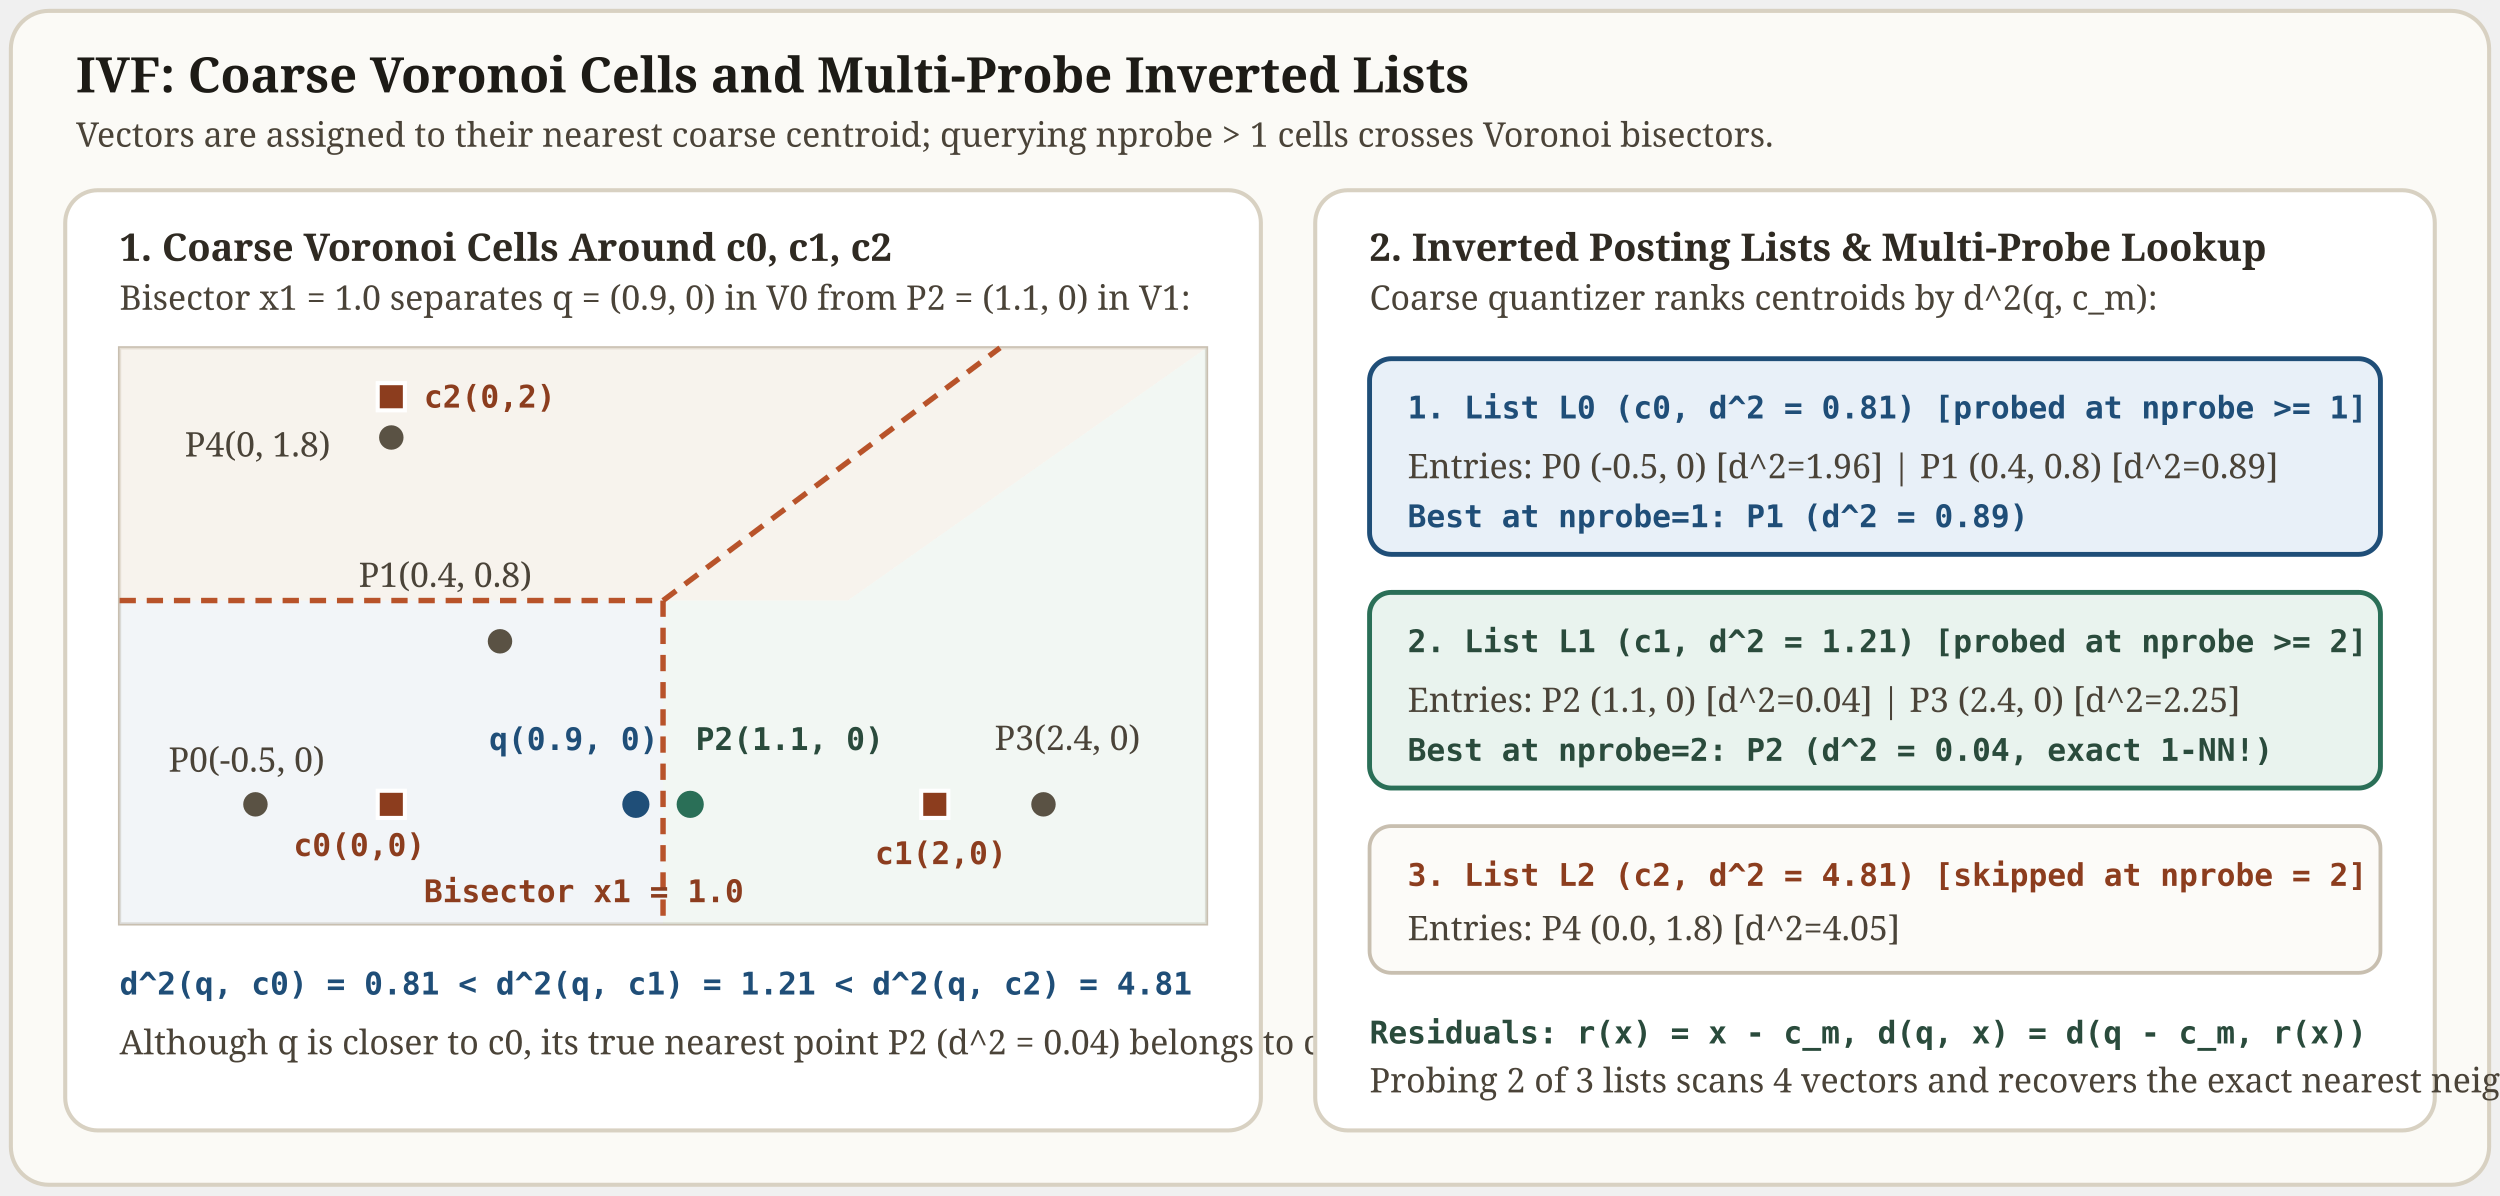
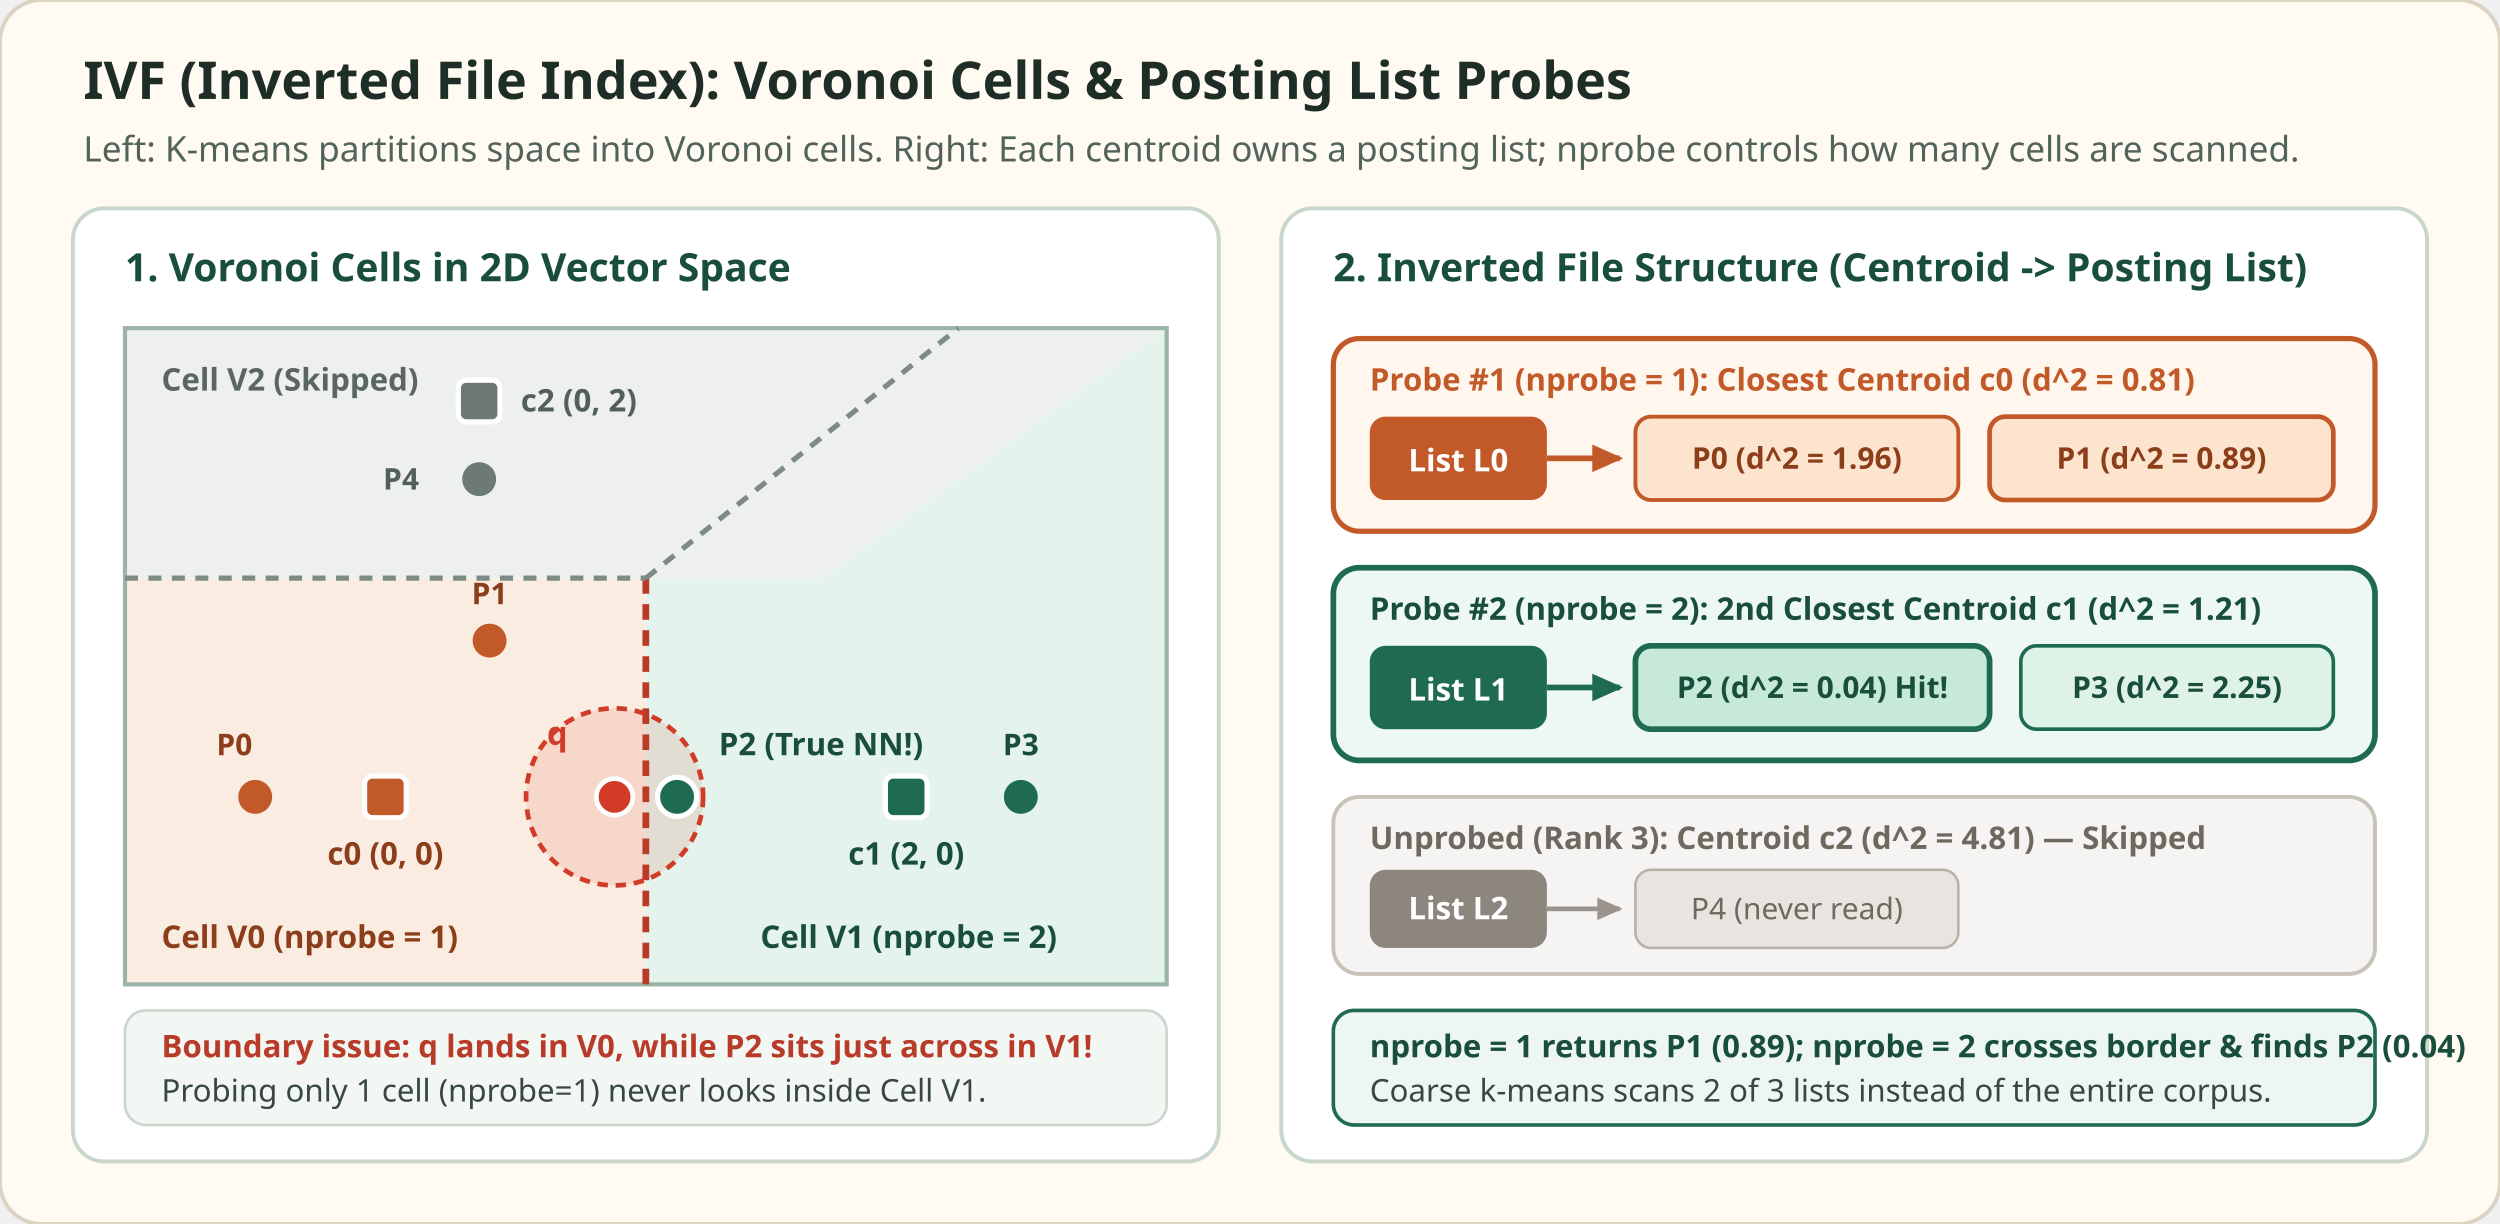
- <svg xmlns="http://www.w3.org/2000/svg" viewBox="0 0 920 440" role="img" aria-labelledby="title desc">
+ <svg xmlns="http://www.w3.org/2000/svg" viewBox="0 0 960 470" role="img" aria-labelledby="title desc">
  <defs>
-     <style>
-       .bg { fill: #fbfaf6; stroke: #d8d1c2; stroke-width: 1.5; }
-       .card { fill: #ffffff; stroke: #d8d1c2; stroke-width: 1.5; rx: 12; }
-       .title { font: 700 18px "EB Garamond", Georgia, serif; fill: #1d1b16; }
-       .subtitle { font: 600 14px "EB Garamond", Georgia, serif; fill: #2f2a22; }
-       .body { font: 400 12.5px "EB Garamond", Georgia, serif; fill: #4a4338; }
-       .mono { font: 600 11.5px "JetBrains Mono", "SFMono-Regular", monospace; fill: #2a4b3c; }
-       .mono-warm { font: 600 11.5px "JetBrains Mono", "SFMono-Regular", monospace; fill: #8c3d1e; }
-       .mono-blue { font: 600 11.5px "JetBrains Mono", "SFMono-Regular", monospace; fill: #1f4e78; }
-       .bisector { stroke: #b8532a; stroke-width: 2; stroke-dasharray: 6 4; }
-       .cell-c0 { fill: #e8f0f8; fill-opacity: 0.55; }
-       .cell-c1 { fill: #e9f3ee; fill-opacity: 0.55; }
-       .cell-c2 { fill: #f5efe6; fill-opacity: 0.65; }
-       .centroid { fill: #8c3d1e; stroke: #ffffff; stroke-width: 1.5; }
-       .pt-q { fill: #1f4e78; }
-       .pt-hit { fill: #2a6f57; }
-       .pt-vec { fill: #5a5244; }
-       .list-box { fill: #fcfbf8; stroke: #c8bfb0; stroke-width: 1.4; rx: 8; }
-       .list-probe1 { fill: #e8f0f8; stroke: #1f4e78; stroke-width: 1.8; rx: 8; }
-       .list-probe2 { fill: #e9f3ee; stroke: #2a6f57; stroke-width: 1.8; rx: 8; }
-     </style>
+     <marker id="ivf-green" viewBox="0 0 10 10" refX="8" refY="5" markerWidth="6" markerHeight="6" orient="auto-start-reverse">
+       <path d="M 0 1 L 9 5 L 0 9 z" fill="#1e6b52" />
+     </marker>
+     <marker id="ivf-amber" viewBox="0 0 10 10" refX="8" refY="5" markerWidth="6" markerHeight="6" orient="auto-start-reverse">
+       <path d="M 0 1 L 9 5 L 0 9 z" fill="#c25928" />
+     </marker>
+     <marker id="ivf-gray" viewBox="0 0 10 10" refX="8" refY="5" markerWidth="6" markerHeight="6" orient="auto-start-reverse">
+       <path d="M 0 1 L 9 5 L 0 9 z" fill="#9a948c" />
+     </marker>
  </defs>
-   <rect x="4" y="4" width="912" height="432" rx="14" class="bg" />
-   <text x="28" y="34" class="title">IVF: Coarse Voronoi Cells and Multi-Probe Inverted Lists</text>
-   <text x="28" y="54" class="body">Vectors are assigned to their nearest coarse centroid; querying nprobe &gt; 1 cells crosses Voronoi bisectors.</text>
-   <rect x="24" y="70" width="440" height="346" class="card" />
-   <text x="44" y="96" class="subtitle">1. Coarse Voronoi Cells Around c0, c1, c2</text>
-   <text x="44" y="114" class="body">Bisector x1 = 1.0 separates q = (0.9, 0) in V0 from P2 = (1.1, 0) in V1:</text>
-   <rect x="44" y="128" width="400" height="212" fill="#fcfbf8" stroke="#c8bfb0" stroke-width="1.2" />
-   <polygon points="44,128 444,128 312,221 244,221 44,221" class="cell-c2" />
-   <polygon points="44,221 244,221 244,340 44,340" class="cell-c0" />
-   <polygon points="244,221 312,221 444,128 444,340 244,340" class="cell-c1" />
-   <line x1="244" y1="221" x2="244" y2="340" class="bisector" />
-   <line x1="44" y1="221" x2="244" y2="221" class="bisector" />
-   <line x1="244" y1="221" x2="368" y2="128" class="bisector" />
-   <text x="156" y="332" class="mono-warm">Bisector x1 = 1.0</text>
-   <rect x="139" y="291" width="10" height="10" class="centroid" />
-   <text x="108" y="315" class="mono-warm">c0(0,0)</text>
-   <rect x="339" y="291" width="10" height="10" class="centroid" />
-   <text x="322" y="318" class="mono-warm">c1(2,0)</text>
-   <rect x="139" y="141" width="10" height="10" class="centroid" />
-   <text x="156" y="150" class="mono-warm">c2(0,2)</text>
-   <circle cx="94" cy="296" r="4.5" class="pt-vec" />
-   <text x="62" y="284" class="body">P0(-0.5, 0)</text>
-   <circle cx="184" cy="236" r="4.5" class="pt-vec" />
-   <text x="132" y="216" class="body">P1(0.4, 0.8)</text>
-   <circle cx="234" cy="296" r="5" class="pt-q" />
-   <text x="180" y="276" class="mono-blue">q(0.9, 0)</text>
-   <circle cx="254" cy="296" r="5" class="pt-hit" />
-   <text x="256" y="276" class="mono">P2(1.1, 0)</text>
-   <circle cx="384" cy="296" r="4.5" class="pt-vec" />
-   <text x="366" y="276" class="body">P3(2.4, 0)</text>
-   <circle cx="144" cy="161" r="4.5" class="pt-vec" />
-   <text x="68" y="168" class="body">P4(0, 1.8)</text>
-   <text x="44" y="366" class="mono-blue">d^2(q, c0) = 0.81  &lt;  d^2(q, c1) = 1.21  &lt;  d^2(q, c2) = 4.81</text>
-   <text x="44" y="388" class="body">Although q is closer to c0, its true nearest point P2 (d^2 = 0.04) belongs to c1.</text>
-   <rect x="484" y="70" width="412" height="346" class="card" />
-   <text x="504" y="96" class="subtitle">2. Inverted Posting Lists &amp; Multi-Probe Lookup</text>
-   <text x="504" y="114" class="body">Coarse quantizer ranks centroids by d^2(q, c_m):</text>
-   <rect x="504" y="132" width="372" height="72" class="list-probe1" />
-   <text x="518" y="154" class="mono-blue">1. List L0 (c0, d^2 = 0.81) [probed at nprobe &gt;= 1]</text>
-   <text x="518" y="176" class="body">Entries: P0 (-0.5, 0) [d^2=1.96]  |  P1 (0.4, 0.8) [d^2=0.89]</text>
-   <text x="518" y="194" class="mono-blue">Best at nprobe=1: P1 (d^2 = 0.89)</text>
-   <rect x="504" y="218" width="372" height="72" class="list-probe2" />
-   <text x="518" y="240" class="mono">2. List L1 (c1, d^2 = 1.21) [probed at nprobe &gt;= 2]</text>
-   <text x="518" y="262" class="body">Entries: P2 (1.1, 0) [d^2=0.04]   |  P3 (2.4, 0) [d^2=2.25]</text>
-   <text x="518" y="280" class="mono">Best at nprobe=2: P2 (d^2 = 0.04, exact 1-NN!)</text>
-   <rect x="504" y="304" width="372" height="54" class="list-box" />
-   <text x="518" y="326" class="mono-warm">3. List L2 (c2, d^2 = 4.81) [skipped at nprobe = 2]</text>
-   <text x="518" y="346" class="body">Entries: P4 (0.0, 1.8) [d^2=4.05]</text>
-   <text x="504" y="384" class="mono">Residuals: r(x) = x - c_m,  d(q, x) = d(q - c_m, r(x))</text>
-   <text x="504" y="402" class="body">Probing 2 of 3 lists scans 4 vectors and recovers the exact nearest neighbor.</text>
+   <rect width="960" height="470" rx="16" fill="#fffaf2" stroke="#dcd3c2" stroke-width="1.5" />
+   <text x="32" y="38" font-family="sans-serif" font-size="20" font-weight="700" fill="#1e2d26">IVF (Inverted File Index): Voronoi Cells &amp; Posting List Probes</text>
+   <text x="32" y="62" font-family="sans-serif" font-size="13.5" fill="#52635a">Left: K-means partitions space into Voronoi cells. Right: Each centroid owns a posting list; nprobe controls how many cells are scanned.</text>
+   <rect x="28" y="80" width="440" height="366" rx="12" fill="#ffffff" stroke="#c8d6cc" stroke-width="1.5" />
+   <text x="48" y="108" font-family="sans-serif" font-size="15" font-weight="700" fill="#184e3b">1. Voronoi Cells in 2D Vector Space</text>
+   <polygon points="48,126 448,126 316,222 248,222 48,222" fill="#eef0ef" />
+   <polygon points="48,222 248,222 248,378 48,378" fill="#faece0" />
+   <polygon points="248,222 316,222 448,126 448,378 248,378" fill="#e4f3eb" />
+   <rect x="48" y="126" width="400" height="252" fill="none" stroke="#9ab5a6" stroke-width="1.6" />
+   <line x1="248" y1="222" x2="248" y2="378" stroke="#b83b2a" stroke-width="2.6" stroke-dasharray="6 4" />
+   <line x1="48" y1="222" x2="248" y2="222" stroke="#7c8b84" stroke-width="2" stroke-dasharray="5 4" />
+   <line x1="248" y1="222" x2="368" y2="126" stroke="#7c8b84" stroke-width="2" stroke-dasharray="5 4" />
+   <text x="62" y="150" font-family="sans-serif" font-size="12" font-weight="700" fill="#5a6660">Cell V2 (Skipped)</text>
+   <text x="62" y="364" font-family="sans-serif" font-size="12" font-weight="700" fill="#8c3d19">Cell V0 (nprobe = 1)</text>
+   <text x="292" y="364" font-family="sans-serif" font-size="12" font-weight="700" fill="#184e3b">Cell V1 (nprobe = 2)</text>
+   <circle cx="236" cy="306" r="34" fill="#d13b27" fill-opacity="0.12" stroke="#d13b27" stroke-width="1.8" stroke-dasharray="4 3" />
+   <rect x="140" y="298" width="16" height="16" rx="3" fill="#c25928" stroke="#ffffff" stroke-width="2" />
+   <text x="148" y="332" font-family="sans-serif" font-size="12" font-weight="700" fill="#8c3d19" text-anchor="middle">c0 (0, 0)</text>
+   <rect x="340" y="298" width="16" height="16" rx="3" fill="#1e6b52" stroke="#ffffff" stroke-width="2" />
+   <text x="348" y="332" font-family="sans-serif" font-size="12" font-weight="700" fill="#184e3b" text-anchor="middle">c1 (2, 0)</text>
+   <rect x="176" y="146" width="16" height="16" rx="3" fill="#6c7a73" stroke="#ffffff" stroke-width="2" />
+   <text x="200" y="158" font-family="sans-serif" font-size="12" font-weight="700" fill="#526059">c2 (0, 2)</text>
+   <circle cx="98" cy="306" r="6.5" fill="#c25928" />
+   <text x="90" y="290" font-family="sans-serif" font-size="11.5" font-weight="700" fill="#8c3d19" text-anchor="middle">P0</text>
+   <circle cx="188" cy="246" r="6.5" fill="#c25928" />
+   <text x="188" y="232" font-family="sans-serif" font-size="11.5" font-weight="700" fill="#8c3d19" text-anchor="middle">P1</text>
+   <circle cx="236" cy="306" r="7" fill="#d13b27" stroke="#ffffff" stroke-width="1.8" />
+   <text x="214" y="286" font-family="sans-serif" font-size="12.5" font-weight="700" fill="#d13b27" text-anchor="middle">q</text>
+   <circle cx="260" cy="306" r="7.5" fill="#1e6b52" stroke="#ffffff" stroke-width="2" />
+   <text x="276" y="290" font-family="sans-serif" font-size="12" font-weight="700" fill="#184e3b">P2 (True NN!)</text>
+   <circle cx="392" cy="306" r="6.5" fill="#1e6b52" />
+   <text x="392" y="290" font-family="sans-serif" font-size="11.5" font-weight="700" fill="#184e3b" text-anchor="middle">P3</text>
+   <circle cx="184" cy="184" r="6.5" fill="#6c7a73" />
+   <text x="154" y="188" font-family="sans-serif" font-size="11.5" font-weight="700" fill="#526059" text-anchor="middle">P4</text>
+   <rect x="48" y="388" width="400" height="44" rx="8" fill="#f3f7f4" stroke="#c8d6cc" />
+   <text x="62" y="406" font-family="sans-serif" font-size="12" font-weight="700" fill="#b83b2a">Boundary issue: q lands in V0, while P2 sits just across in V1!</text>
+   <text x="62" y="423" font-family="sans-serif" font-size="12" fill="#374840">Probing only 1 cell (nprobe=1) never looks inside Cell V1.</text>
+   <rect x="492" y="80" width="440" height="366" rx="12" fill="#ffffff" stroke="#c8d6cc" stroke-width="1.5" />
+   <text x="512" y="108" font-family="sans-serif" font-size="15" font-weight="700" fill="#184e3b">2. Inverted File Structure (Centroid -&gt; Posting List)</text>
+   <rect x="512" y="130" width="400" height="74" rx="10" fill="#fff6ee" stroke="#c25928" stroke-width="2" />
+   <text x="526" y="150" font-family="sans-serif" font-size="12" font-weight="700" fill="#c25928">Probe #1 (nprobe = 1): Closest Centroid c0 (d^2 = 0.81)</text>
+   <rect x="526" y="160" width="68" height="32" rx="6" fill="#c25928" />
+   <text x="560" y="181" font-family="sans-serif" font-size="12" font-weight="700" fill="#ffffff" text-anchor="middle">List L0</text>
+   <line x1="594" y1="176" x2="622" y2="176" stroke="#c25928" stroke-width="2.2" marker-end="url(#ivf-amber)" />
+   <rect x="628" y="160" width="124" height="32" rx="6" fill="#fde4cf" stroke="#c25928" stroke-width="1.5" />
+   <text x="690" y="180" font-family="sans-serif" font-size="11.5" font-weight="700" fill="#8c3d19" text-anchor="middle">P0 (d^2 = 1.96)</text>
+   <rect x="764" y="160" width="132" height="32" rx="6" fill="#fde4cf" stroke="#c25928" stroke-width="1.8" />
+   <text x="830" y="180" font-family="sans-serif" font-size="11.5" font-weight="700" fill="#8c3d19" text-anchor="middle">P1 (d^2 = 0.89)</text>
+   <rect x="512" y="218" width="400" height="74" rx="10" fill="#eef8f3" stroke="#1e6b52" stroke-width="2.2" />
+   <text x="526" y="238" font-family="sans-serif" font-size="12" font-weight="700" fill="#184e3b">Probe #2 (nprobe = 2): 2nd Closest Centroid c1 (d^2 = 1.21)</text>
+   <rect x="526" y="248" width="68" height="32" rx="6" fill="#1e6b52" />
+   <text x="560" y="269" font-family="sans-serif" font-size="12" font-weight="700" fill="#ffffff" text-anchor="middle">List L1</text>
+   <line x1="594" y1="264" x2="622" y2="264" stroke="#1e6b52" stroke-width="2.2" marker-end="url(#ivf-green)" />
+   <rect x="628" y="248" width="136" height="32" rx="6" fill="#c7ead8" stroke="#1e6b52" stroke-width="2.2" />
+   <text x="696" y="268" font-family="sans-serif" font-size="11.5" font-weight="700" fill="#184e3b" text-anchor="middle">P2 (d^2 = 0.04) Hit!</text>
+   <rect x="776" y="248" width="120" height="32" rx="6" fill="#dff2e8" stroke="#1e6b52" stroke-width="1.4" />
+   <text x="836" y="268" font-family="sans-serif" font-size="11.5" font-weight="700" fill="#184e3b" text-anchor="middle">P3 (d^2 = 2.25)</text>
+   <rect x="512" y="306" width="400" height="68" rx="10" fill="#f5f4f2" stroke="#c8c2b8" stroke-width="1.5" />
+   <text x="526" y="326" font-family="sans-serif" font-size="12" font-weight="700" fill="#6e685f">Unprobed (Rank 3): Centroid c2 (d^2 = 4.81) — Skipped</text>
+   <rect x="526" y="334" width="68" height="30" rx="6" fill="#8c867e" />
+   <text x="560" y="353" font-family="sans-serif" font-size="12" font-weight="700" fill="#ffffff" text-anchor="middle">List L2</text>
+   <line x1="594" y1="349" x2="622" y2="349" stroke="#9a948c" stroke-width="1.8" marker-end="url(#ivf-gray)" />
+   <rect x="628" y="334" width="124" height="30" rx="6" fill="#e8e5e0" stroke="#b8b2a8" />
+   <text x="690" y="353" font-family="sans-serif" font-size="11.5" fill="#6e685f" text-anchor="middle">P4 (never read)</text>
+   <rect x="512" y="388" width="400" height="44" rx="8" fill="#eef6f2" stroke="#1e6b52" stroke-width="1.4" />
+   <text x="526" y="406" font-family="sans-serif" font-size="12" font-weight="700" fill="#184e3b">nprobe = 1 returns P1 (0.89);  nprobe = 2 crosses border &amp; finds P2 (0.04)</text>
+   <text x="526" y="423" font-family="sans-serif" font-size="12" fill="#374840">Coarse k-means scans 2 of 3 lists instead of the entire corpus.</text>
</svg>
